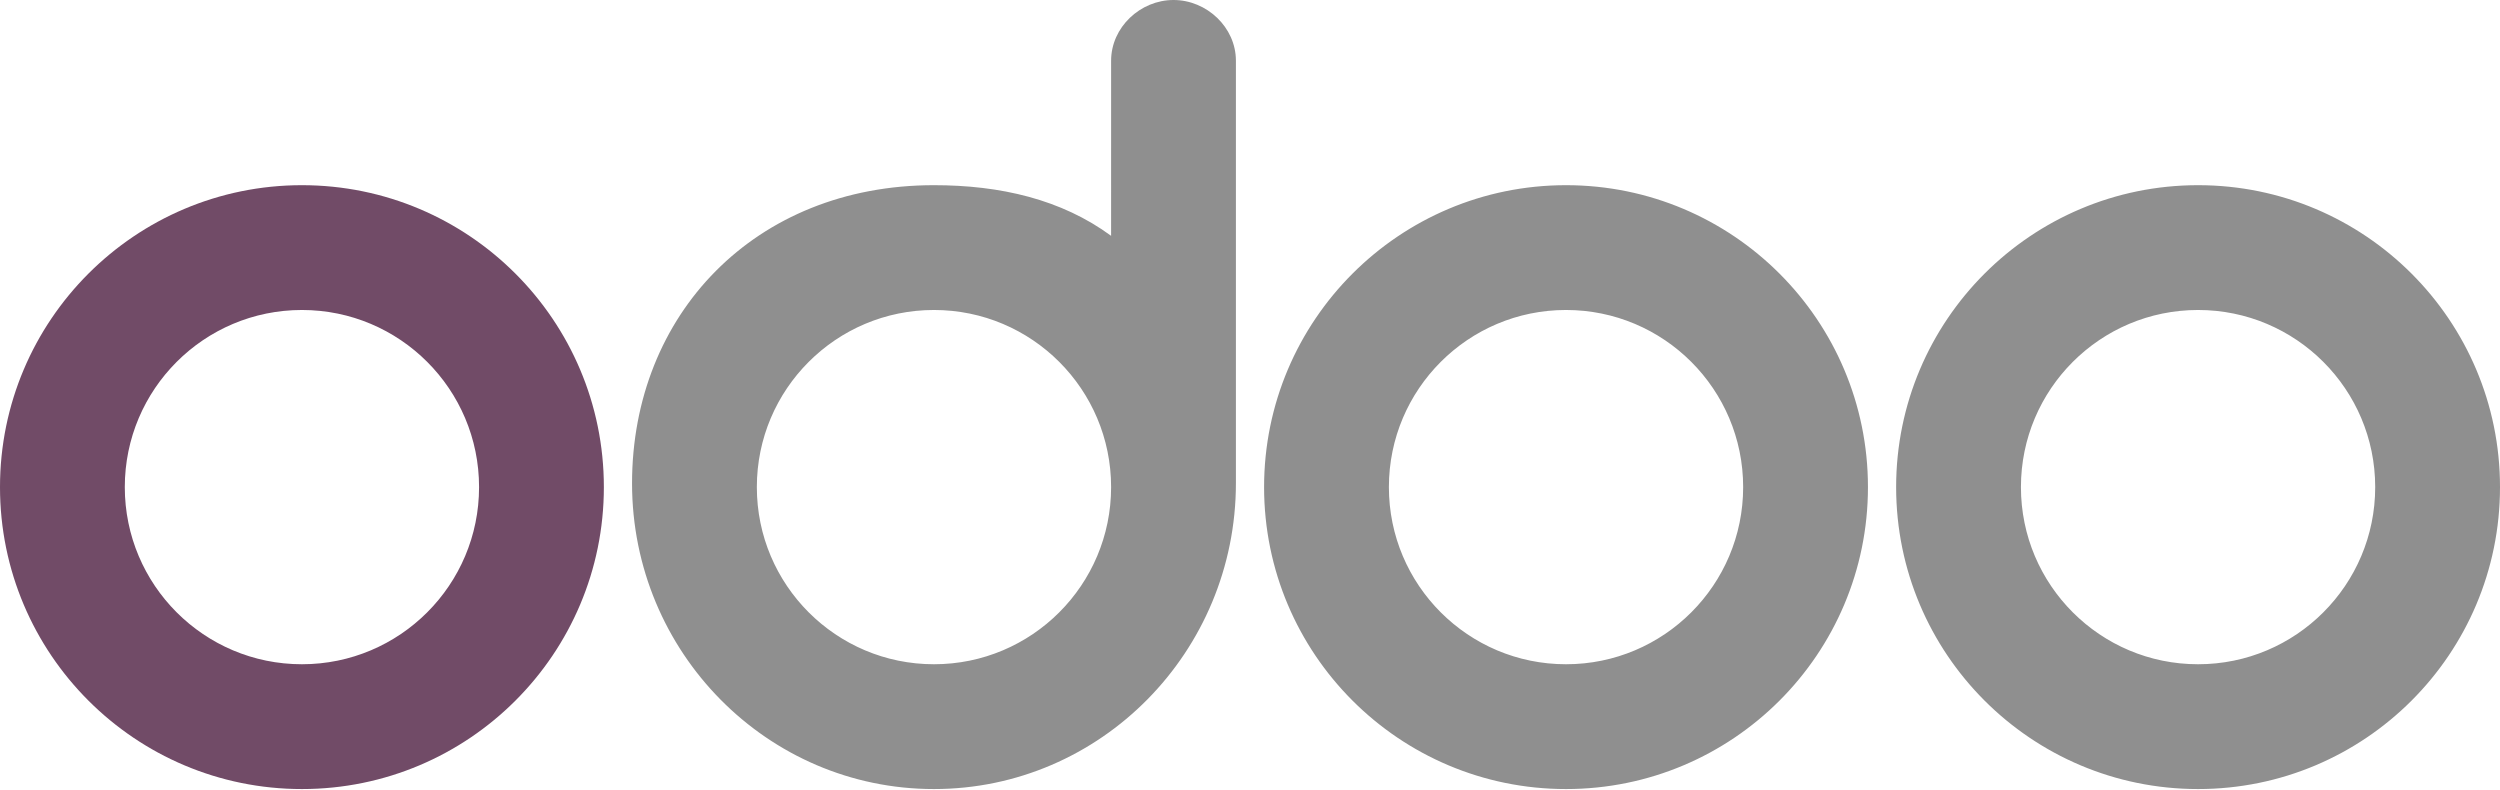
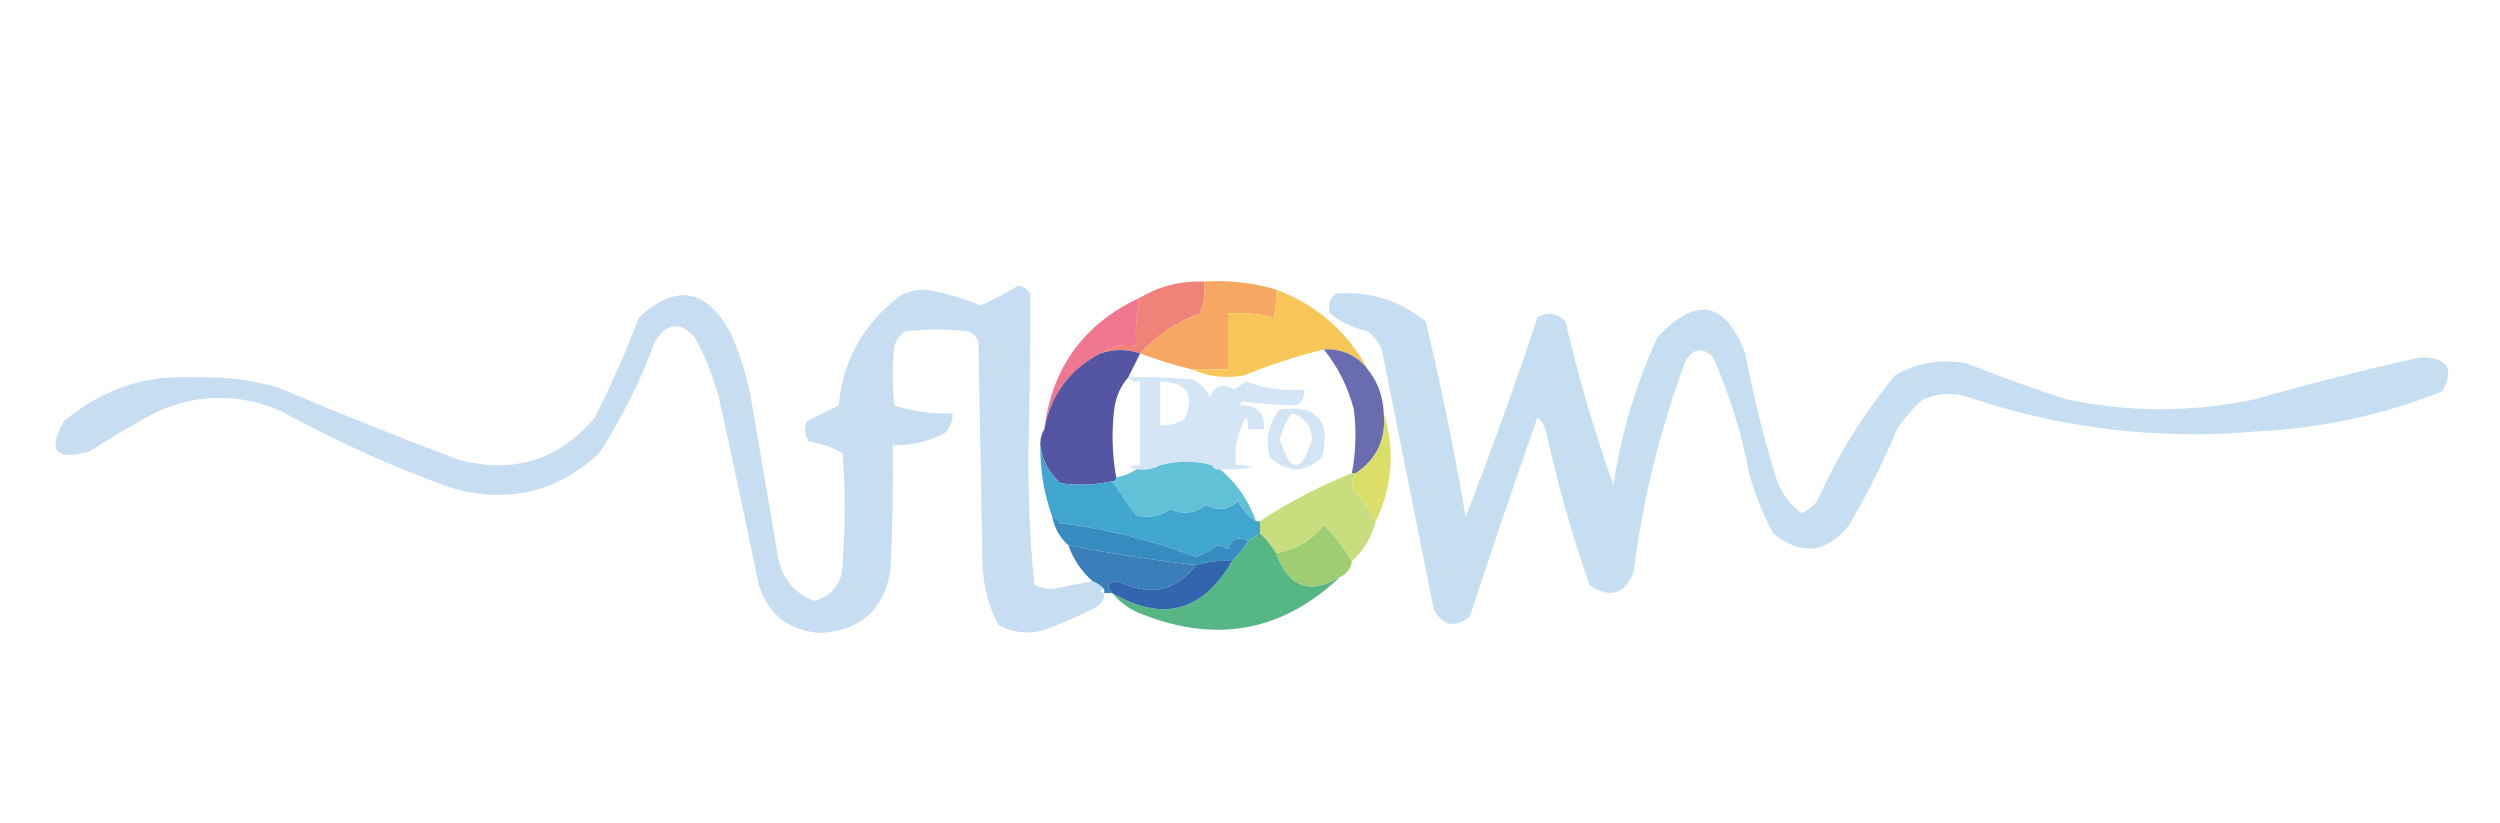
- <svg xmlns="http://www.w3.org/2000/svg" width="621px" height="196px" viewBox="0 0 621 196" version="1.1">
-   <g stroke="none" stroke-width="1" fill="none" fill-rule="evenodd">
-     <g id="odoo_logo" fill-rule="nonzero">
-       <path d="M546,196 C504.579,196 471,162.421 471,121 C471,79.579 504.579,46 546,46 C587.421,46 621,79.579 621,121 C621,162.421 587.421,196 546,196 Z M546,165 C570.3,165 590,145.3 590,121 C590,96.7 570.3,77 546,77 C521.7,77 502,96.7 502,121 C502,145.3 521.7,165 546,165 Z M389,196 C347.579,196 314,162.421 314,121 C314,79.579 347.579,46 389,46 C430.421,46 464,79.579 464,121 C464,162.421 430.421,196 389,196 Z M389,165 C413.3,165 433,145.3 433,121 C433,96.7 413.3,77 389,77 C364.7,77 345,96.7 345,121 C345,145.3 364.7,165 389,165 Z M307,120 C307,161.935 273.408,196 231.991,196 C190.575,196 157,162.005 157,120.07 C157,78.134 187.5,46 231.991,46 C248.433,46 263.638,49.496 275.998,58.58 L276,15.09 C276,6.756 283.27,0 291.5,0 C299.728,0 307,6.762 307,15.09 L307,120 Z M232,165 C256.3,165 276,145.3 276,121 C276,96.7 256.3,77 232,77 C207.7,77 188,96.7 188,121 C188,145.3 207.7,165 232,165 Z" fill="#8F8F8F" />
-       <path d="M75,196 C33.579,196 0,162.421 0,121 C0,79.579 33.579,46 75,46 C116.421,46 150,79.579 150,121 C150,162.421 116.421,196 75,196 Z M75,165 C99.3,165 119,145.3 119,121 C119,96.7 99.3,77 75,77 C50.7,77 31,96.7 31,121 C31,145.3 50.7,165 75,165 Z" fill="#714B67" />
-     </g>
+ <svg xmlns="http://www.w3.org/2000/svg" version="1.1" width="626px" height="206px" style="shape-rendering:geometricPrecision; text-rendering:geometricPrecision; image-rendering:optimizeQuality; fill-rule:evenodd; clip-rule:evenodd">
+   <g>
+     <path style="opacity:0.893" fill="#bfd9f1" d="M 273.5,145.5 C 274.71,145.932 275.71,146.599 276.5,147.5C 275.167,147.833 275.167,148.167 276.5,148.5C 276.489,150.017 275.823,151.184 274.5,152C 269.997,154.39 265.331,156.39 260.5,158C 256.796,158.804 253.296,158.304 250,156.5C 247.416,151.496 246.082,146.163 246,140.5C 245.667,122.167 245.333,103.833 245,85.5C 244.5,84.333 243.667,83.5 242.5,83C 237.167,82.333 231.833,82.333 226.5,83C 225.299,83.903 224.465,85.069 224,86.5C 223.333,91.5 223.333,96.5 224,101.5C 228.671,103.075 233.504,103.742 238.5,103.5C 238.617,105.484 237.95,107.15 236.5,108.5C 232.425,110.602 228.092,111.602 223.5,111.5C 223.666,121.839 223.5,132.172 223,142.5C 221.487,152.511 215.654,157.845 205.5,158.5C 197.601,157.973 192.435,153.973 190,146.5C 186.775,130.82 183.442,115.153 180,99.5C 178.587,94.261 176.587,89.261 174,84.5C 170.303,80.418 166.97,80.751 164,85.5C 160.388,95.391 155.721,104.724 150,113.5C 139.258,123.436 126.758,126.269 112.5,122C 98.025,116.763 84.025,110.43 70.5,103C 60.152,98.493 49.819,98.493 39.5,103C 33.669,106.081 28.002,109.415 22.5,113C 13.94,115.454 11.773,112.954 16,105.5C 25.625,97.347 36.792,93.681 49.5,94.5C 56.303,94.279 62.97,95.112 69.5,97C 84.387,103.277 99.387,109.277 114.5,115C 128.304,118.844 139.804,115.344 149,104.5C 153.047,96.367 156.714,88.034 160,79.5C 169.28,70.917 176.946,72.25 183,83.5C 185.269,88.64 186.935,93.973 188,99.5C 190.334,113.169 192.667,126.836 195,140.5C 196.278,145.442 199.278,148.775 204,150.5C 208.779,148.959 211.113,145.625 211,140.5C 211.667,131.5 211.667,122.5 211,113.5C 208.426,111.998 205.593,110.998 202.5,110.5C 201.515,108.902 201.349,107.235 202,105.5C 204.667,104.167 207.333,102.833 210,101.5C 211.133,90.069 216.299,80.902 225.5,74C 227.366,73.015 229.366,72.515 231.5,72.5C 236.33,73.247 240.996,74.581 245.5,76.5C 248.778,75.057 251.945,73.391 255,71.5C 256.261,71.759 257.261,72.426 258,73.5C 257.997,86.656 257.83,99.822 257.5,113C 257.422,124.203 257.922,135.37 259,146.5C 260.4,147.116 261.9,147.449 263.5,147.5C 266.842,146.826 270.175,146.16 273.5,145.5 Z" />
+   </g>
+   <g>
+     <path style="opacity:0.957" fill="#f07c73" d="M 301.5,70.5 C 301.813,73.247 301.48,75.913 300.5,78.5C 294.607,80.605 289.607,83.938 285.5,88.5C 282.219,87.372 278.885,87.372 275.5,88.5C 278.123,86.734 281.123,86.068 284.5,86.5C 284.237,82.4 284.57,78.4 285.5,74.5C 290.336,71.624 295.669,70.291 301.5,70.5 Z" />
+   </g>
+   <g>
+     <path style="opacity:0.902" fill="#bfdaf1" d="M 334.5,73.5 C 342.989,72.891 350.489,75.224 357,80.5C 360.866,96.69 364.2,113.023 367,129.5C 373.387,113.008 379.387,96.341 385,79.5C 387.592,78.018 389.925,78.352 392,80.5C 395.235,94.45 399.235,108.117 404,121.5C 405.909,108.608 409.575,96.275 415,84.5C 424.664,74.034 431.997,75.367 437,88.5C 439.041,99.331 441.708,109.997 445,120.5C 446.308,123.792 448.308,126.459 451,128.5C 452.605,127.899 453.938,126.899 455,125.5C 460.122,114.078 466.622,103.578 474.5,94C 480.114,90.791 486.114,89.791 492.5,91C 500.726,94.278 509.059,97.278 517.5,100C 533.164,103.292 548.831,103.292 564.5,100C 578.233,96.089 592.066,92.589 606,89.5C 612.891,89.478 614.724,92.311 611.5,98C 596.751,103.884 581.418,107.217 565.5,108C 540.157,110.266 515.49,107.266 491.5,99C 488.072,98.299 484.738,98.632 481.5,100C 478.96,102.205 476.793,104.705 475,107.5C 471.527,115.779 467.527,123.779 463,131.5C 457.259,138.594 450.926,139.26 444,133.5C 441.413,128.739 439.413,123.739 438,118.5C 436.08,108.484 433.08,98.818 429,89.5C 426.368,86.808 424.034,87.141 422,90.5C 415.636,107.652 411.302,125.318 409,143.5C 406.631,148.893 402.964,149.893 398,146.5C 393.577,133.724 389.911,120.724 387,107.5C 386.581,106.328 385.915,105.328 385,104.5C 379.132,121.103 373.466,137.77 368,154.5C 364.239,157.359 361.239,156.692 359,152.5C 354.667,130.833 350.333,109.167 346,87.5C 345.215,85.714 344.049,84.214 342.5,83C 338.986,82.169 335.819,80.669 333,78.5C 332.387,76.505 332.887,74.838 334.5,73.5 Z" />
+   </g>
+   <g>
+     <path style="opacity:1" fill="#f6a762" d="M 301.5,70.5 C 307.654,70.1 313.654,70.767 319.5,72.5C 319.663,74.857 319.497,77.19 319,79.5C 315.27,78.54 311.437,78.207 307.5,78.5C 307.5,83.167 307.5,87.833 307.5,92.5C 304.5,92.5 301.5,92.5 298.5,92.5C 294.062,91.444 289.729,90.111 285.5,88.5C 289.607,83.938 294.607,80.605 300.5,78.5C 301.48,75.913 301.813,73.247 301.5,70.5 Z" />
+   </g>
+   <g>
+     <path style="opacity:0.997" fill="#f8c658" d="M 319.5,72.5 C 329.655,76.323 337.322,82.99 342.5,92.5C 339.719,88.944 336.052,87.277 331.5,87.5C 324.706,89.153 318.039,91.32 311.5,94C 306.887,94.84 302.554,94.34 298.5,92.5C 301.5,92.5 304.5,92.5 307.5,92.5C 307.5,87.833 307.5,83.167 307.5,78.5C 311.437,78.207 315.27,78.54 319,79.5C 319.497,77.19 319.663,74.857 319.5,72.5 Z" />
+   </g>
+   <g>
+     <path style="opacity:0.829" fill="#ec5c79" d="M 285.5,74.5 C 284.57,78.4 284.237,82.4 284.5,86.5C 281.123,86.068 278.123,86.734 275.5,88.5C 267.744,92.585 263.078,98.918 261.5,107.5C 263.398,92.028 271.398,81.028 285.5,74.5 Z" />
+   </g>
+   <g>
+     <path style="opacity:0.665" fill="#bfd9f1" d="M 282.5,94.5 C 287.844,94.334 293.177,94.501 298.5,95C 300.552,95.93 302.052,97.43 303,99.5C 304.161,96.446 306.161,95.779 309,97.5C 310,96.833 311,96.167 312,95.5C 316.634,97.315 321.467,97.982 326.5,97.5C 326.778,99.346 326.111,100.68 324.5,101.5C 319.697,101.438 315.197,101.104 311,100.5C 310.833,100.833 310.667,101.167 310.5,101.5C 314.801,101.381 316.801,103.381 316.5,107.5C 315.167,107.5 313.833,107.5 312.5,107.5C 312.649,106.448 312.483,105.448 312,104.5C 309.87,108.172 309.037,112.172 309.5,116.5C 310.873,116.343 312.207,116.51 313.5,117C 310.854,117.497 308.187,117.664 305.5,117.5C 304.508,117.672 303.842,117.338 303.5,116.5C 305.43,112.627 306.097,108.294 305.5,103.5C 302.618,103.608 300.285,104.774 298.5,107C 295.854,107.497 293.187,107.664 290.5,107.5C 290.5,110.5 290.5,113.5 290.5,116.5C 288.735,117.461 286.735,117.795 284.5,117.5C 282.15,116.89 282.483,116.556 285.5,116.5C 285.5,109.5 285.5,102.5 285.5,95.5C 284.209,95.737 283.209,95.404 282.5,94.5 Z M 290.5,95.5 C 297.416,95.824 299.416,98.99 296.5,105C 294.655,106.128 292.655,106.628 290.5,106.5C 290.5,102.833 290.5,99.167 290.5,95.5 Z M 303.5,116.5 C 299.181,115.326 294.847,115.326 290.5,116.5C 290.5,113.5 290.5,110.5 290.5,107.5C 293.187,107.664 295.854,107.497 298.5,107C 300.285,104.774 302.618,103.608 305.5,103.5C 306.097,108.294 305.43,112.627 303.5,116.5 Z" />
+   </g>
+   <g>
+     <path style="opacity:0.696" fill="#bfdaf1" d="M 320.5,102.5 C 329.831,101.334 333.331,105.334 331,114.5C 326.667,118.5 322.333,118.5 318,114.5C 316.773,109.938 317.607,105.938 320.5,102.5 Z M 323.5,103.5 C 326.658,104.385 328.325,106.552 328.5,110C 325.833,118.667 323.167,118.667 320.5,110C 321.03,107.557 322.03,105.39 323.5,103.5 Z" />
+   </g>
+   <g>
+     <path style="opacity:0.971" fill="#4f51a1" d="M 285.5,88.5 C 284.5,90.5 283.5,92.5 282.5,94.5C 280.554,96.734 279.387,99.401 279,102.5C 278.313,108.204 278.479,113.87 279.5,119.5C 279.5,120.167 279.167,120.5 278.5,120.5C 274.204,121.463 269.871,121.629 265.5,121C 262.599,118.36 260.932,115.193 260.5,111.5C 260.433,110.041 260.766,108.708 261.5,107.5C 263.078,98.918 267.744,92.585 275.5,88.5C 278.885,87.372 282.219,87.372 285.5,88.5 Z" />
+   </g>
+   <g>
+     <path style="opacity:0.85" fill="#4f53a2" d="M 331.5,87.5 C 336.052,87.277 339.719,88.944 342.5,92.5C 345,95.66 346.333,99.327 346.5,103.5C 347.115,109.935 344.781,114.935 339.5,118.5C 339.167,118.5 338.833,118.5 338.5,118.5C 339.509,113.204 339.676,107.871 339,102.5C 337.521,96.892 335.021,91.892 331.5,87.5 Z" />
+   </g>
+   <g>
+     <path style="opacity:0.919" fill="#d8dc5a" d="M 346.5,103.5 C 349.363,112.737 348.697,121.737 344.5,130.5C 342.887,127.714 341.054,125.047 339,122.5C 338.421,121.072 338.588,119.738 339.5,118.5C 344.781,114.935 347.115,109.935 346.5,103.5 Z" />
+   </g>
+   <g>
+     <path style="opacity:1" fill="#61c1d6" d="M 303.5,116.5 C 303.842,117.338 304.508,117.672 305.5,117.5C 309.696,121.025 312.696,125.358 314.5,130.5C 312.549,129.284 311.049,127.618 310,125.5C 307.582,127.68 304.916,128.013 302,126.5C 299.163,128.585 296.163,128.919 293,127.5C 290.421,129.347 287.588,129.847 284.5,129C 282.408,126.203 280.408,123.37 278.5,120.5C 279.167,120.5 279.5,120.167 279.5,119.5C 281.403,119.204 283.07,118.537 284.5,117.5C 286.735,117.795 288.735,117.461 290.5,116.5C 294.847,115.326 299.181,115.326 303.5,116.5 Z" />
+   </g>
+   <g>
+     <path style="opacity:0.973" fill="#c7dd7b" d="M 338.5,118.5 C 338.833,118.5 339.167,118.5 339.5,118.5C 338.588,119.738 338.421,121.072 339,122.5C 341.054,125.047 342.887,127.714 344.5,130.5C 343.502,134.505 341.502,137.839 338.5,140.5C 336.573,137.233 334.239,134.233 331.5,131.5C 328.385,135.39 324.385,137.723 319.5,138.5C 318.407,136.651 317.074,134.984 315.5,133.5C 315.5,132.5 315.5,131.5 315.5,130.5C 322.753,125.707 330.419,121.707 338.5,118.5 Z" />
+   </g>
+   <g>
+     <path style="opacity:1" fill="#41a6cf" d="M 260.5,111.5 C 260.932,115.193 262.599,118.36 265.5,121C 269.871,121.629 274.204,121.463 278.5,120.5C 280.408,123.37 282.408,126.203 284.5,129C 287.588,129.847 290.421,129.347 293,127.5C 296.163,128.919 299.163,128.585 302,126.5C 304.916,128.013 307.582,127.68 310,125.5C 311.049,127.618 312.549,129.284 314.5,130.5C 314.833,130.5 315.167,130.5 315.5,130.5C 315.5,131.5 315.5,132.5 315.5,133.5C 314.5,134.167 313.5,134.833 312.5,135.5C 310.293,134.13 308.626,134.797 307.5,137.5C 306.707,137.069 305.873,136.735 305,136.5C 303.28,137.723 301.447,138.723 299.5,139.5C 288.56,135.284 277.227,132.451 265.5,131C 264.956,130.283 264.289,129.783 263.5,129.5C 261.426,123.72 260.426,117.72 260.5,111.5 Z" />
+   </g>
+   <g>
+     <path style="opacity:0.975" fill="#3189c0" d="M 263.5,129.5 C 264.289,129.783 264.956,130.283 265.5,131C 277.227,132.451 288.56,135.284 299.5,139.5C 301.447,138.723 303.28,137.723 305,136.5C 305.873,136.735 306.707,137.069 307.5,137.5C 308.626,134.797 310.293,134.13 312.5,135.5C 311.396,137.389 310.063,139.055 308.5,140.5C 305.391,140.264 302.391,140.597 299.5,141.5C 288.766,140.267 278.1,138.6 267.5,136.5C 265.412,134.664 264.079,132.331 263.5,129.5 Z" />
+   </g>
+   <g>
+     <path style="opacity:1" fill="#9fce72" d="M 338.5,140.5 C 338.262,142.404 337.262,143.738 335.5,144.5C 327.968,149.05 322.634,147.05 319.5,138.5C 324.385,137.723 328.385,135.39 331.5,131.5C 334.239,134.233 336.573,137.233 338.5,140.5 Z" />
+   </g>
+   <g>
+     <path style="opacity:0.966" fill="#347ab8" d="M 267.5,136.5 C 278.1,138.6 288.766,140.267 299.5,141.5C 294.32,148.121 287.82,149.454 280,145.5C 277.422,145.682 276.922,146.682 278.5,148.5C 277.833,148.5 277.167,148.5 276.5,148.5C 276.5,148.167 276.5,147.833 276.5,147.5C 275.71,146.599 274.71,145.932 273.5,145.5C 270.745,142.987 268.745,139.987 267.5,136.5 Z" />
+   </g>
+   <g>
+     <path style="opacity:1" fill="#56b785" d="M 315.5,133.5 C 317.074,134.984 318.407,136.651 319.5,138.5C 322.634,147.05 327.968,149.05 335.5,144.5C 321.337,157.95 305.004,161.116 286.5,154C 283.244,152.884 280.578,151.051 278.5,148.5C 291.144,155.834 301.144,153.167 308.5,140.5C 310.063,139.055 311.396,137.389 312.5,135.5C 313.5,134.833 314.5,134.167 315.5,133.5 Z" />
+   </g>
+   <g>
+     <path style="opacity:0.965" fill="#2a60ab" d="M 308.5,140.5 C 301.144,153.167 291.144,155.834 278.5,148.5C 276.922,146.682 277.422,145.682 280,145.5C 287.82,149.454 294.32,148.121 299.5,141.5C 302.391,140.597 305.391,140.264 308.5,140.5 Z" />
  </g>
</svg>
